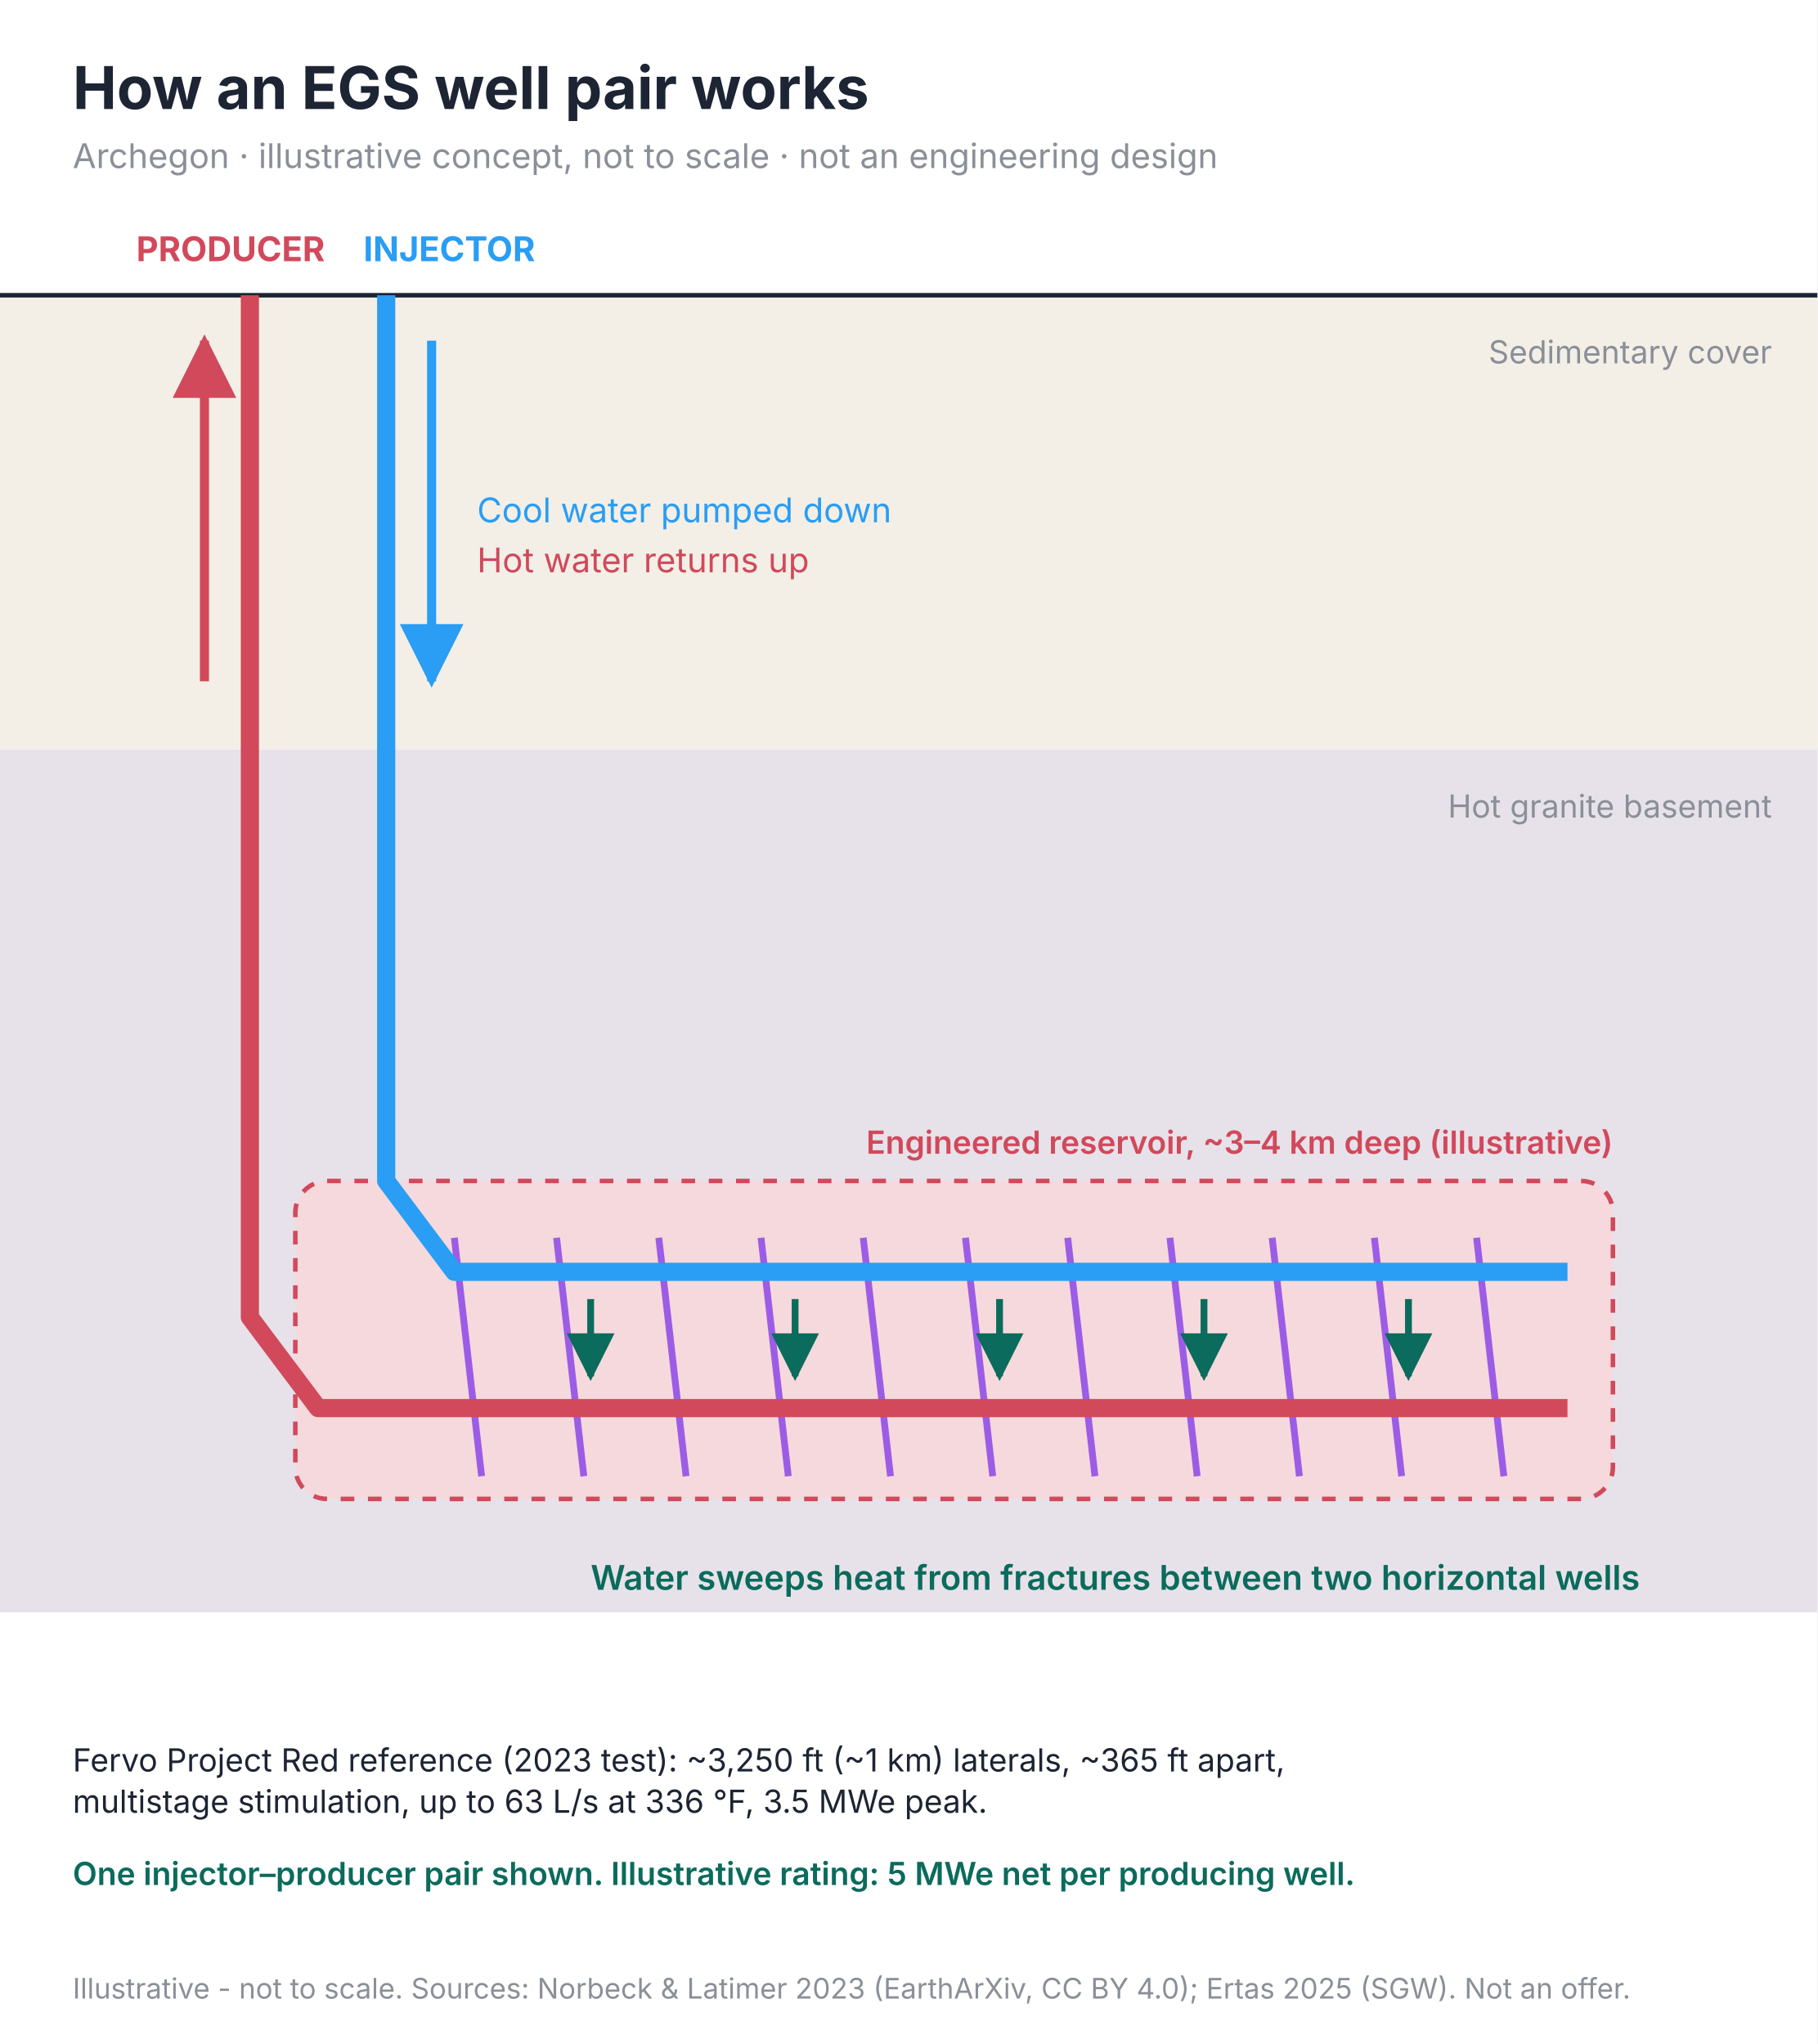
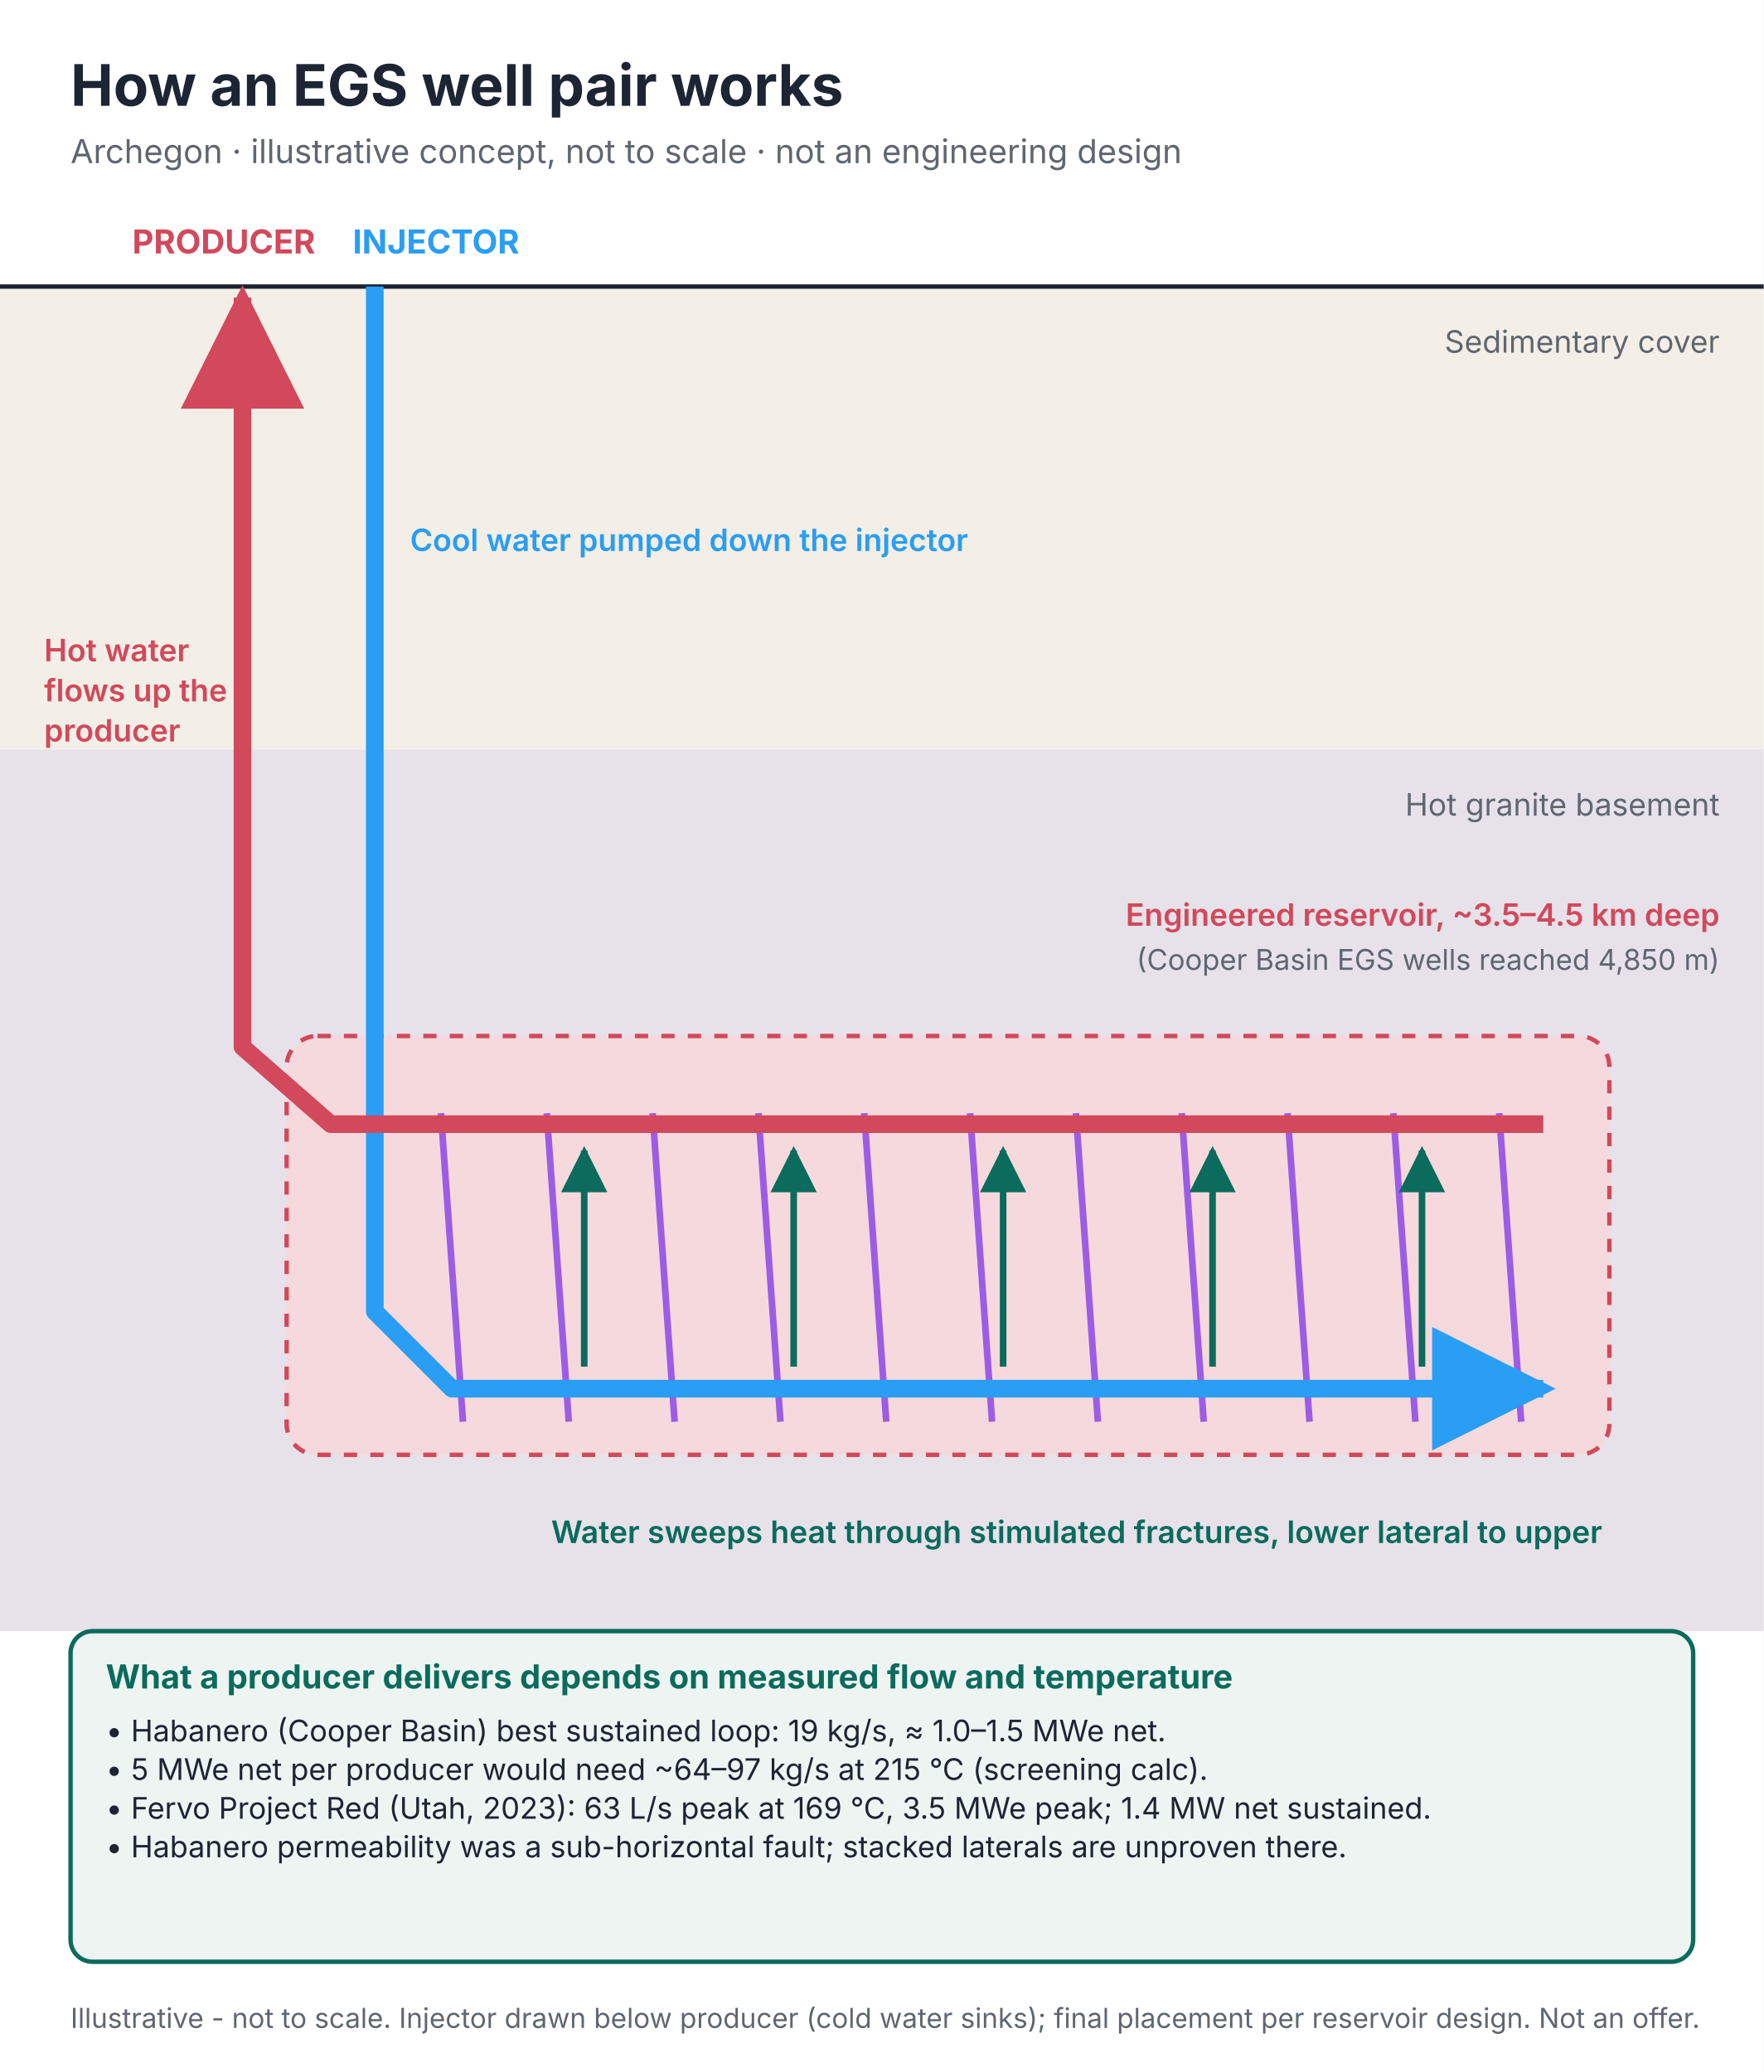
- <svg xmlns="http://www.w3.org/2000/svg" viewBox="0 0 800 900" width="800" height="900" font-family="Inter, Arial, Helvetica, sans-serif" role="img" aria-label="How an EGS well pair works">
+ <svg xmlns="http://www.w3.org/2000/svg" viewBox="0 0 800 940" width="800" height="940" font-family="Inter, Arial, Helvetica, sans-serif" role="img" aria-labelledby="t d">
  <defs>
    <marker id="ah" viewBox="0 0 10 10" refX="9" refY="5" markerWidth="7" markerHeight="7" orient="auto-start-reverse">
      <path d="M0,0 L10,5 L0,10 z" fill="context-stroke" />
    </marker>
-     <marker id="ahg" viewBox="0 0 10 10" refX="9" refY="5" markerWidth="7" markerHeight="7" orient="auto">
-       <path d="M0,0 L10,5 L0,10 z" fill="#1d2433" />
-     </marker>
  </defs>
-   <rect width="800" height="900" fill="#ffffff" />
+   <rect width="800" height="940" fill="#ffffff" />
  <text x="32" y="48" font-size="26" font-weight="700" fill="#1d2433">How an EGS well pair works</text>
-   <text x="32" y="74" font-size="15" fill="#8a8f98">Archegon · illustrative concept, not to scale · not an engineering design</text>
-   <rect x="0" y="130" width="800" height="200" fill="#f3efe7" />
-   <rect x="0" y="330" width="800" height="380" fill="#e7e2ea" />
-   <text x="780" y="160.0" font-size="14" font-weight="400" fill="#8a8f98" text-anchor="end">Sedimentary cover</text>
-   <text x="780" y="360.0" font-size="14" font-weight="400" fill="#8a8f98" text-anchor="end">Hot granite basement</text>
+   <text x="32" y="74" font-size="15" fill="#5f6670">Archegon · illustrative concept, not to scale · not an engineering design</text>
+   <rect x="0" y="130" width="800" height="210" fill="#f3efe7" />
+   <rect x="0" y="340" width="800" height="400" fill="#e7e2ea" />
+   <text x="780" y="160.0" font-size="14" font-weight="400" fill="#5f6670" text-anchor="end">Sedimentary cover</text>
+   <text x="780" y="370.0" font-size="14" font-weight="400" fill="#5f6670" text-anchor="end">Hot granite basement</text>
  <line x1="0" y1="130" x2="800" y2="130" stroke="#1d2433" stroke-width="2" />
-   <rect x="130" y="520" width="580" height="140" rx="14" fill="#f6d9dc" stroke="#d1495b" stroke-width="2" stroke-dasharray="6 6" />
-   <text x="710" y="508.0" font-size="14" font-weight="600" fill="#d1495b" text-anchor="end">Engineered reservoir, ~3–4 km deep (illustrative)</text>
-   <line x1="200" y1="545" x2="212" y2="650" stroke="#9b5de5" stroke-width="3" />
-   <line x1="245" y1="545" x2="257" y2="650" stroke="#9b5de5" stroke-width="3" />
-   <line x1="290" y1="545" x2="302" y2="650" stroke="#9b5de5" stroke-width="3" />
-   <line x1="335" y1="545" x2="347" y2="650" stroke="#9b5de5" stroke-width="3" />
-   <line x1="380" y1="545" x2="392" y2="650" stroke="#9b5de5" stroke-width="3" />
-   <line x1="425" y1="545" x2="437" y2="650" stroke="#9b5de5" stroke-width="3" />
-   <line x1="470" y1="545" x2="482" y2="650" stroke="#9b5de5" stroke-width="3" />
-   <line x1="515" y1="545" x2="527" y2="650" stroke="#9b5de5" stroke-width="3" />
-   <line x1="560" y1="545" x2="572" y2="650" stroke="#9b5de5" stroke-width="3" />
-   <line x1="605" y1="545" x2="617" y2="650" stroke="#9b5de5" stroke-width="3" />
-   <line x1="650" y1="545" x2="662" y2="650" stroke="#9b5de5" stroke-width="3" />
-   <polyline points="170,130 170,520 200,560 690,560" fill="none" stroke="#2a9df4" stroke-width="8" stroke-linejoin="round" />
-   <polyline points="110,130 110,580 140,620 690,620" fill="none" stroke="#d1495b" stroke-width="8" stroke-linejoin="round" />
-   <polyline points="190,150 190,300" fill="none" stroke="#2a9df4" stroke-width="4" stroke-linejoin="round" marker-end="url(#ah)" />
-   <polyline points="90,300 90,150" fill="none" stroke="#d1495b" stroke-width="4" stroke-linejoin="round" marker-end="url(#ah)" />
-   <polyline points="260,572 260,606" fill="none" stroke="#0b6b5c" stroke-width="3" stroke-linejoin="round" marker-end="url(#ah)" />
-   <polyline points="350,572 350,606" fill="none" stroke="#0b6b5c" stroke-width="3" stroke-linejoin="round" marker-end="url(#ah)" />
-   <polyline points="440,572 440,606" fill="none" stroke="#0b6b5c" stroke-width="3" stroke-linejoin="round" marker-end="url(#ah)" />
-   <polyline points="530,572 530,606" fill="none" stroke="#0b6b5c" stroke-width="3" stroke-linejoin="round" marker-end="url(#ah)" />
-   <polyline points="620,572 620,606" fill="none" stroke="#0b6b5c" stroke-width="3" stroke-linejoin="round" marker-end="url(#ah)" />
+   <text x="780" y="420.0" font-size="14" font-weight="600" fill="#d1495b" text-anchor="end">Engineered reservoir, ~3.5–4.5 km deep</text>
+   <text x="780" y="440.0" font-size="13" font-weight="400" fill="#5f6670" text-anchor="end">(Cooper Basin EGS wells reached 4,850 m)</text>
+   <rect x="130" y="470" width="600" height="190" rx="14" fill="#f6d9dc" stroke="#d1495b" stroke-width="2" stroke-dasharray="6 6" />
+   <line class="pulse" x1="200" y1="505" x2="210" y2="645" stroke="#9b5de5" stroke-width="3" />
+   <line class="pulse" x1="248" y1="505" x2="258" y2="645" stroke="#9b5de5" stroke-width="3" />
+   <line class="pulse" x1="296" y1="505" x2="306" y2="645" stroke="#9b5de5" stroke-width="3" />
+   <line class="pulse" x1="344" y1="505" x2="354" y2="645" stroke="#9b5de5" stroke-width="3" />
+   <line class="pulse" x1="392" y1="505" x2="402" y2="645" stroke="#9b5de5" stroke-width="3" />
+   <line class="pulse" x1="440" y1="505" x2="450" y2="645" stroke="#9b5de5" stroke-width="3" />
+   <line class="pulse" x1="488" y1="505" x2="498" y2="645" stroke="#9b5de5" stroke-width="3" />
+   <line class="pulse" x1="536" y1="505" x2="546" y2="645" stroke="#9b5de5" stroke-width="3" />
+   <line class="pulse" x1="584" y1="505" x2="594" y2="645" stroke="#9b5de5" stroke-width="3" />
+   <line class="pulse" x1="632" y1="505" x2="642" y2="645" stroke="#9b5de5" stroke-width="3" />
+   <line class="pulse" x1="680" y1="505" x2="690" y2="645" stroke="#9b5de5" stroke-width="3" />
+   <polyline points="170,130 170,595 205,630 700,630" fill="none" stroke="#2a9df4" stroke-width="8" stroke-linejoin="round" marker-end="url(#ah)" />
+   <polyline points="700,510 150,510 110,475 110,135" fill="none" stroke="#d1495b" stroke-width="8" stroke-linejoin="round" marker-end="url(#ah)" />
+   <polyline points="265,620 265,522" fill="none" stroke="#0b6b5c" stroke-width="3" stroke-linejoin="round" marker-end="url(#ah)" />
+   <polyline points="360,620 360,522" fill="none" stroke="#0b6b5c" stroke-width="3" stroke-linejoin="round" marker-end="url(#ah)" />
+   <polyline points="455,620 455,522" fill="none" stroke="#0b6b5c" stroke-width="3" stroke-linejoin="round" marker-end="url(#ah)" />
+   <polyline points="550,620 550,522" fill="none" stroke="#0b6b5c" stroke-width="3" stroke-linejoin="round" marker-end="url(#ah)" />
+   <polyline points="645,620 645,522" fill="none" stroke="#0b6b5c" stroke-width="3" stroke-linejoin="round" marker-end="url(#ah)" />
  <text x="60" y="115.0" font-size="15" font-weight="700" fill="#d1495b" text-anchor="start">PRODUCER</text>
  <text x="160" y="115.0" font-size="15" font-weight="700" fill="#2a9df4" text-anchor="start">INJECTOR</text>
-   <text x="210" y="230.0" font-size="15" font-weight="400" fill="#2a9df4" text-anchor="start">Cool water pumped down</text>
-   <text x="210" y="252.0" font-size="15" font-weight="400" fill="#d1495b" text-anchor="start">Hot water returns up</text>
-   <text x="260" y="700.0" font-size="15" font-weight="600" fill="#0b6b5c" text-anchor="start">Water sweeps heat from fractures between two horizontal wells</text>
-   <text x="32" y="780.0" font-size="14" font-weight="400" fill="#1d2433" text-anchor="start">Fervo Project Red reference (2023 test): ~3,250 ft (~1 km) laterals, ~365 ft apart,</text>
-   <text x="32" y="798.2" font-size="14" font-weight="400" fill="#1d2433" text-anchor="start">multistage stimulation, up to 63 L/s at 336 °F, 3.5 MWe peak.</text>
-   <text x="32" y="830.0" font-size="14" font-weight="600" fill="#0b6b5c" text-anchor="start">One injector–producer pair shown. Illustrative rating: 5 MWe net per producing well.</text>
-   <text x="32" y="880" font-size="12.5" fill="#8a8f98">Illustrative - not to scale. Sources: Norbeck &amp; Latimer 2023 (EarthArXiv, CC BY 4.0); Ertas 2025 (SGW). Not an offer.</text>
+   <text x="186" y="250.0" font-size="14" font-weight="600" fill="#2a9df4" text-anchor="start">Cool water pumped down the injector</text>
+   <text x="20" y="300.0" font-size="14" font-weight="600" fill="#d1495b" text-anchor="start">Hot water</text>
+   <text x="20" y="318.2" font-size="14" font-weight="600" fill="#d1495b" text-anchor="start">flows up the</text>
+   <text x="20" y="336.4" font-size="14" font-weight="600" fill="#d1495b" text-anchor="start">producer</text>
+   <text x="250" y="700.0" font-size="14" font-weight="600" fill="#0b6b5c" text-anchor="start">Water sweeps heat through stimulated fractures, lower lateral to upper</text>
+   <rect x="32" y="740" width="736" height="150" rx="10" fill="#eef4f2" stroke="#0b6b5c" stroke-width="2" />
+   <text x="48" y="766.0" font-size="15" font-weight="700" fill="#0b6b5c" text-anchor="start">What a producer delivers depends on measured flow and temperature</text>
+   <text x="48" y="790.0" font-size="13.5" font-weight="400" fill="#1d2433" text-anchor="start">• Habanero (Cooper Basin) best sustained loop: 19 kg/s, ≈ 1.0–1.5 MWe net.</text>
+   <text x="48" y="807.5" font-size="13.5" font-weight="400" fill="#1d2433" text-anchor="start">• 5 MWe net per producer would need ~64–97 kg/s at 215 °C (screening calc).</text>
+   <text x="48" y="825.1" font-size="13.5" font-weight="400" fill="#1d2433" text-anchor="start">• Fervo Project Red (Utah, 2023): 63 L/s peak at 169 °C, 3.5 MWe peak; 1.4 MW net sustained.</text>
+   <text x="48" y="842.6" font-size="13.5" font-weight="400" fill="#1d2433" text-anchor="start">• Habanero permeability was a sub-horizontal fault; stacked laterals are unproven there.</text>
+   <text x="32" y="920" font-size="12.5" fill="#5f6670">Illustrative - not to scale. Injector drawn below producer (cold water sinks); final placement per reservoir design. Not an offer.</text>
</svg>
